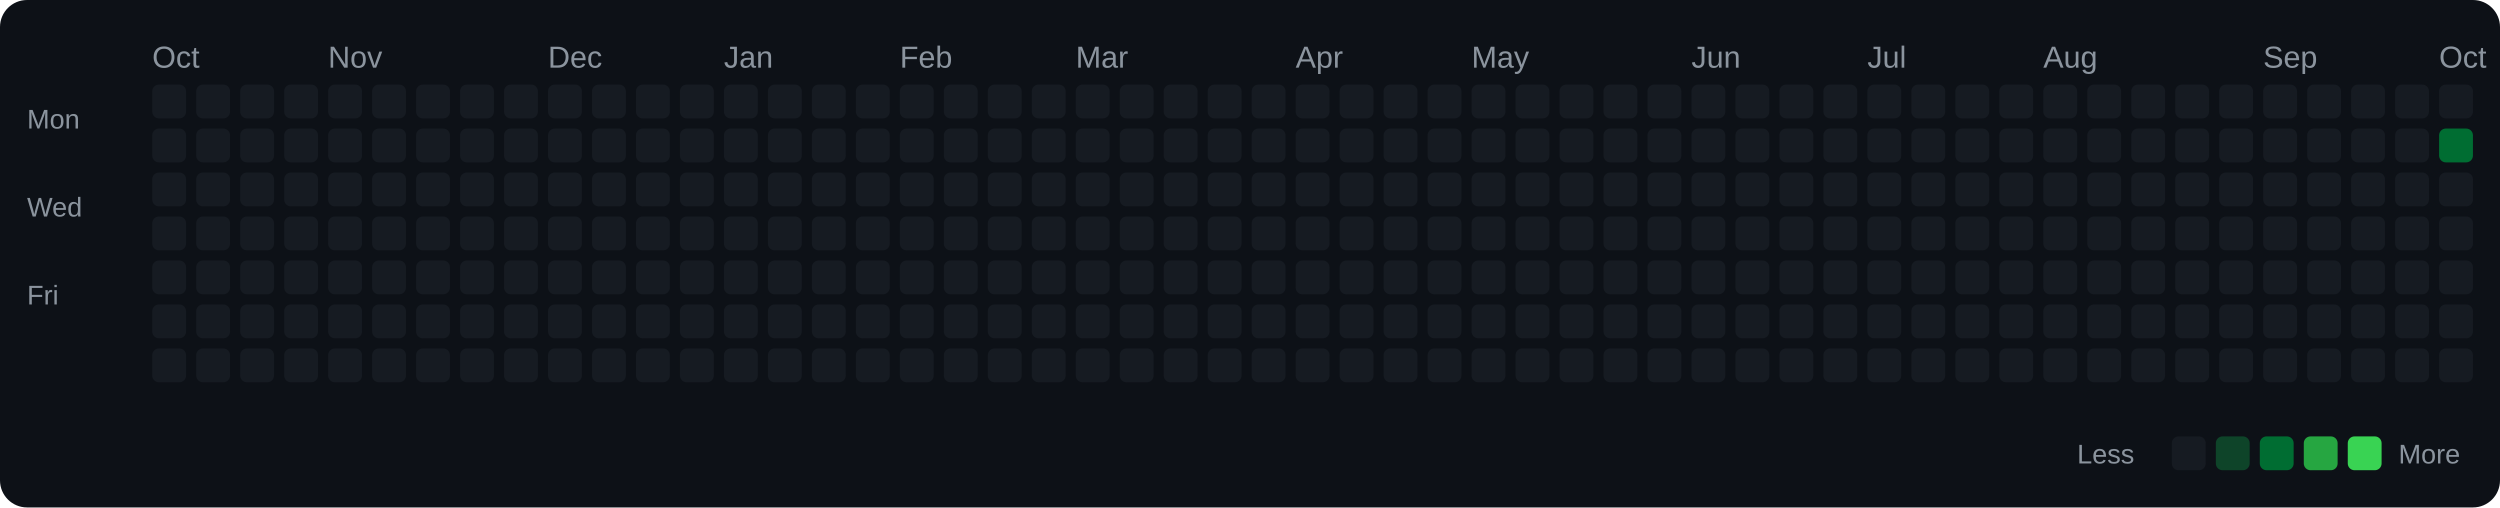
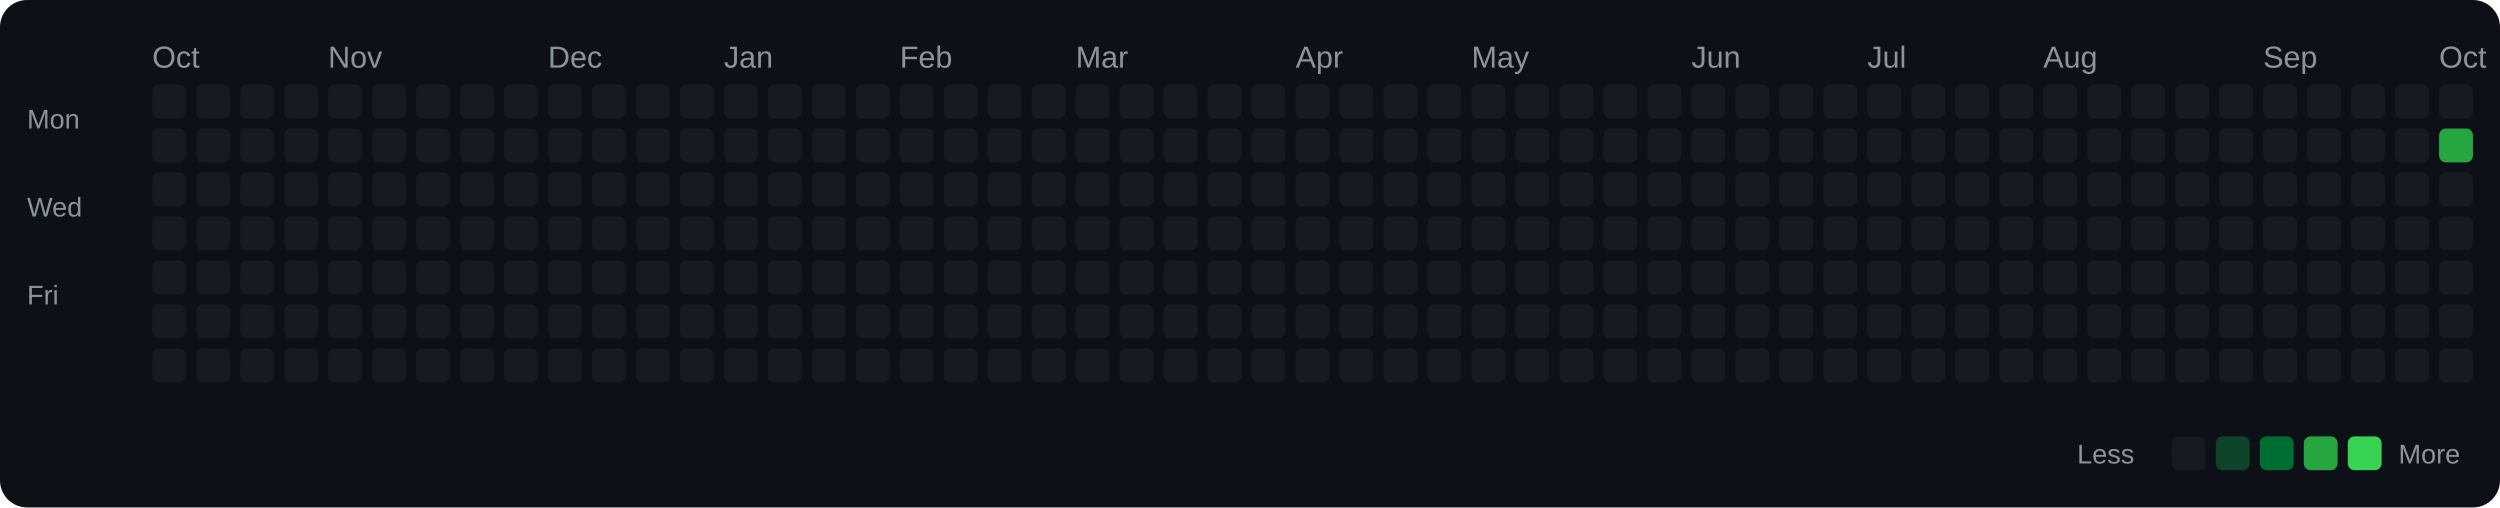
<svg xmlns="http://www.w3.org/2000/svg" width="739" height="150" viewBox="0 0 739 150" role="img" aria-labelledby="title description">
  <rect width="100%" height="100%" fill="#0d1117" rx="8" />
  <text x="45" y="20" fill="#8b949e" font-family="Arial, sans-serif" font-size="9"> Oct </text>
  <text x="97" y="20" fill="#8b949e" font-family="Arial, sans-serif" font-size="9"> Nov </text>
  <text x="162" y="20" fill="#8b949e" font-family="Arial, sans-serif" font-size="9"> Dec </text>
  <text x="214" y="20" fill="#8b949e" font-family="Arial, sans-serif" font-size="9"> Jan </text>
  <text x="266" y="20" fill="#8b949e" font-family="Arial, sans-serif" font-size="9"> Feb </text>
  <text x="318" y="20" fill="#8b949e" font-family="Arial, sans-serif" font-size="9"> Mar </text>
  <text x="383" y="20" fill="#8b949e" font-family="Arial, sans-serif" font-size="9"> Apr </text>
  <text x="435" y="20" fill="#8b949e" font-family="Arial, sans-serif" font-size="9"> May </text>
  <text x="500" y="20" fill="#8b949e" font-family="Arial, sans-serif" font-size="9"> Jun </text>
  <text x="552" y="20" fill="#8b949e" font-family="Arial, sans-serif" font-size="9"> Jul </text>
  <text x="604" y="20" fill="#8b949e" font-family="Arial, sans-serif" font-size="9"> Aug </text>
  <text x="669" y="20" fill="#8b949e" font-family="Arial, sans-serif" font-size="9"> Sep </text>
  <text x="721" y="20" fill="#8b949e" font-family="Arial, sans-serif" font-size="9"> Oct </text>
  <rect x="45" y="25" width="10" height="10" rx="2" fill="#161b22"> </rect>
  <rect x="45" y="38" width="10" height="10" rx="2" fill="#161b22"> </rect>
  <rect x="45" y="51" width="10" height="10" rx="2" fill="#161b22"> </rect>
  <rect x="45" y="64" width="10" height="10" rx="2" fill="#161b22"> </rect>
  <rect x="45" y="77" width="10" height="10" rx="2" fill="#161b22"> </rect>
  <rect x="45" y="90" width="10" height="10" rx="2" fill="#161b22"> </rect>
  <rect x="45" y="103" width="10" height="10" rx="2" fill="#161b22"> </rect>
  <rect x="58" y="25" width="10" height="10" rx="2" fill="#161b22"> </rect>
  <rect x="58" y="38" width="10" height="10" rx="2" fill="#161b22"> </rect>
  <rect x="58" y="51" width="10" height="10" rx="2" fill="#161b22"> </rect>
  <rect x="58" y="64" width="10" height="10" rx="2" fill="#161b22"> </rect>
  <rect x="58" y="77" width="10" height="10" rx="2" fill="#161b22"> </rect>
  <rect x="58" y="90" width="10" height="10" rx="2" fill="#161b22"> </rect>
  <rect x="58" y="103" width="10" height="10" rx="2" fill="#161b22"> </rect>
  <rect x="71" y="25" width="10" height="10" rx="2" fill="#161b22"> </rect>
  <rect x="71" y="38" width="10" height="10" rx="2" fill="#161b22"> </rect>
  <rect x="71" y="51" width="10" height="10" rx="2" fill="#161b22"> </rect>
  <rect x="71" y="64" width="10" height="10" rx="2" fill="#161b22"> </rect>
  <rect x="71" y="77" width="10" height="10" rx="2" fill="#161b22"> </rect>
  <rect x="71" y="90" width="10" height="10" rx="2" fill="#161b22"> </rect>
  <rect x="71" y="103" width="10" height="10" rx="2" fill="#161b22"> </rect>
  <rect x="84" y="25" width="10" height="10" rx="2" fill="#161b22"> </rect>
  <rect x="84" y="38" width="10" height="10" rx="2" fill="#161b22"> </rect>
  <rect x="84" y="51" width="10" height="10" rx="2" fill="#161b22"> </rect>
  <rect x="84" y="64" width="10" height="10" rx="2" fill="#161b22"> </rect>
  <rect x="84" y="77" width="10" height="10" rx="2" fill="#161b22"> </rect>
  <rect x="84" y="90" width="10" height="10" rx="2" fill="#161b22"> </rect>
  <rect x="84" y="103" width="10" height="10" rx="2" fill="#161b22"> </rect>
  <rect x="97" y="25" width="10" height="10" rx="2" fill="#161b22"> </rect>
  <rect x="97" y="38" width="10" height="10" rx="2" fill="#161b22"> </rect>
  <rect x="97" y="51" width="10" height="10" rx="2" fill="#161b22"> </rect>
  <rect x="97" y="64" width="10" height="10" rx="2" fill="#161b22"> </rect>
  <rect x="97" y="77" width="10" height="10" rx="2" fill="#161b22"> </rect>
  <rect x="97" y="90" width="10" height="10" rx="2" fill="#161b22"> </rect>
  <rect x="97" y="103" width="10" height="10" rx="2" fill="#161b22"> </rect>
  <rect x="110" y="25" width="10" height="10" rx="2" fill="#161b22"> </rect>
  <rect x="110" y="38" width="10" height="10" rx="2" fill="#161b22"> </rect>
  <rect x="110" y="51" width="10" height="10" rx="2" fill="#161b22"> </rect>
  <rect x="110" y="64" width="10" height="10" rx="2" fill="#161b22"> </rect>
  <rect x="110" y="77" width="10" height="10" rx="2" fill="#161b22"> </rect>
  <rect x="110" y="90" width="10" height="10" rx="2" fill="#161b22"> </rect>
  <rect x="110" y="103" width="10" height="10" rx="2" fill="#161b22"> </rect>
  <rect x="123" y="25" width="10" height="10" rx="2" fill="#161b22"> </rect>
  <rect x="123" y="38" width="10" height="10" rx="2" fill="#161b22"> </rect>
  <rect x="123" y="51" width="10" height="10" rx="2" fill="#161b22"> </rect>
  <rect x="123" y="64" width="10" height="10" rx="2" fill="#161b22"> </rect>
  <rect x="123" y="77" width="10" height="10" rx="2" fill="#161b22"> </rect>
  <rect x="123" y="90" width="10" height="10" rx="2" fill="#161b22"> </rect>
  <rect x="123" y="103" width="10" height="10" rx="2" fill="#161b22"> </rect>
  <rect x="136" y="25" width="10" height="10" rx="2" fill="#161b22"> </rect>
  <rect x="136" y="38" width="10" height="10" rx="2" fill="#161b22"> </rect>
  <rect x="136" y="51" width="10" height="10" rx="2" fill="#161b22"> </rect>
  <rect x="136" y="64" width="10" height="10" rx="2" fill="#161b22"> </rect>
  <rect x="136" y="77" width="10" height="10" rx="2" fill="#161b22"> </rect>
  <rect x="136" y="90" width="10" height="10" rx="2" fill="#161b22"> </rect>
  <rect x="136" y="103" width="10" height="10" rx="2" fill="#161b22"> </rect>
  <rect x="149" y="25" width="10" height="10" rx="2" fill="#161b22"> </rect>
  <rect x="149" y="38" width="10" height="10" rx="2" fill="#161b22"> </rect>
  <rect x="149" y="51" width="10" height="10" rx="2" fill="#161b22"> </rect>
  <rect x="149" y="64" width="10" height="10" rx="2" fill="#161b22"> </rect>
  <rect x="149" y="77" width="10" height="10" rx="2" fill="#161b22"> </rect>
  <rect x="149" y="90" width="10" height="10" rx="2" fill="#161b22"> </rect>
  <rect x="149" y="103" width="10" height="10" rx="2" fill="#161b22"> </rect>
  <rect x="162" y="25" width="10" height="10" rx="2" fill="#161b22"> </rect>
  <rect x="162" y="38" width="10" height="10" rx="2" fill="#161b22"> </rect>
  <rect x="162" y="51" width="10" height="10" rx="2" fill="#161b22"> </rect>
  <rect x="162" y="64" width="10" height="10" rx="2" fill="#161b22"> </rect>
  <rect x="162" y="77" width="10" height="10" rx="2" fill="#161b22"> </rect>
  <rect x="162" y="90" width="10" height="10" rx="2" fill="#161b22"> </rect>
  <rect x="162" y="103" width="10" height="10" rx="2" fill="#161b22"> </rect>
  <rect x="175" y="25" width="10" height="10" rx="2" fill="#161b22"> </rect>
  <rect x="175" y="38" width="10" height="10" rx="2" fill="#161b22"> </rect>
  <rect x="175" y="51" width="10" height="10" rx="2" fill="#161b22"> </rect>
  <rect x="175" y="64" width="10" height="10" rx="2" fill="#161b22"> </rect>
  <rect x="175" y="77" width="10" height="10" rx="2" fill="#161b22"> </rect>
  <rect x="175" y="90" width="10" height="10" rx="2" fill="#161b22"> </rect>
  <rect x="175" y="103" width="10" height="10" rx="2" fill="#161b22"> </rect>
  <rect x="188" y="25" width="10" height="10" rx="2" fill="#161b22"> </rect>
  <rect x="188" y="38" width="10" height="10" rx="2" fill="#161b22"> </rect>
  <rect x="188" y="51" width="10" height="10" rx="2" fill="#161b22"> </rect>
  <rect x="188" y="64" width="10" height="10" rx="2" fill="#161b22"> </rect>
  <rect x="188" y="77" width="10" height="10" rx="2" fill="#161b22"> </rect>
  <rect x="188" y="90" width="10" height="10" rx="2" fill="#161b22"> </rect>
  <rect x="188" y="103" width="10" height="10" rx="2" fill="#161b22"> </rect>
  <rect x="201" y="25" width="10" height="10" rx="2" fill="#161b22"> </rect>
  <rect x="201" y="38" width="10" height="10" rx="2" fill="#161b22"> </rect>
  <rect x="201" y="51" width="10" height="10" rx="2" fill="#161b22"> </rect>
  <rect x="201" y="64" width="10" height="10" rx="2" fill="#161b22"> </rect>
  <rect x="201" y="77" width="10" height="10" rx="2" fill="#161b22"> </rect>
  <rect x="201" y="90" width="10" height="10" rx="2" fill="#161b22"> </rect>
  <rect x="201" y="103" width="10" height="10" rx="2" fill="#161b22"> </rect>
  <rect x="214" y="25" width="10" height="10" rx="2" fill="#161b22"> </rect>
  <rect x="214" y="38" width="10" height="10" rx="2" fill="#161b22"> </rect>
  <rect x="214" y="51" width="10" height="10" rx="2" fill="#161b22"> </rect>
  <rect x="214" y="64" width="10" height="10" rx="2" fill="#161b22"> </rect>
  <rect x="214" y="77" width="10" height="10" rx="2" fill="#161b22"> </rect>
  <rect x="214" y="90" width="10" height="10" rx="2" fill="#161b22"> </rect>
  <rect x="214" y="103" width="10" height="10" rx="2" fill="#161b22"> </rect>
  <rect x="227" y="25" width="10" height="10" rx="2" fill="#161b22"> </rect>
  <rect x="227" y="38" width="10" height="10" rx="2" fill="#161b22"> </rect>
  <rect x="227" y="51" width="10" height="10" rx="2" fill="#161b22"> </rect>
  <rect x="227" y="64" width="10" height="10" rx="2" fill="#161b22"> </rect>
  <rect x="227" y="77" width="10" height="10" rx="2" fill="#161b22"> </rect>
  <rect x="227" y="90" width="10" height="10" rx="2" fill="#161b22"> </rect>
  <rect x="227" y="103" width="10" height="10" rx="2" fill="#161b22"> </rect>
  <rect x="240" y="25" width="10" height="10" rx="2" fill="#161b22"> </rect>
  <rect x="240" y="38" width="10" height="10" rx="2" fill="#161b22"> </rect>
  <rect x="240" y="51" width="10" height="10" rx="2" fill="#161b22"> </rect>
  <rect x="240" y="64" width="10" height="10" rx="2" fill="#161b22"> </rect>
  <rect x="240" y="77" width="10" height="10" rx="2" fill="#161b22"> </rect>
  <rect x="240" y="90" width="10" height="10" rx="2" fill="#161b22"> </rect>
  <rect x="240" y="103" width="10" height="10" rx="2" fill="#161b22"> </rect>
  <rect x="253" y="25" width="10" height="10" rx="2" fill="#161b22"> </rect>
  <rect x="253" y="38" width="10" height="10" rx="2" fill="#161b22"> </rect>
  <rect x="253" y="51" width="10" height="10" rx="2" fill="#161b22"> </rect>
  <rect x="253" y="64" width="10" height="10" rx="2" fill="#161b22"> </rect>
  <rect x="253" y="77" width="10" height="10" rx="2" fill="#161b22"> </rect>
  <rect x="253" y="90" width="10" height="10" rx="2" fill="#161b22"> </rect>
  <rect x="253" y="103" width="10" height="10" rx="2" fill="#161b22"> </rect>
  <rect x="266" y="25" width="10" height="10" rx="2" fill="#161b22"> </rect>
  <rect x="266" y="38" width="10" height="10" rx="2" fill="#161b22"> </rect>
  <rect x="266" y="51" width="10" height="10" rx="2" fill="#161b22"> </rect>
  <rect x="266" y="64" width="10" height="10" rx="2" fill="#161b22"> </rect>
  <rect x="266" y="77" width="10" height="10" rx="2" fill="#161b22"> </rect>
  <rect x="266" y="90" width="10" height="10" rx="2" fill="#161b22"> </rect>
  <rect x="266" y="103" width="10" height="10" rx="2" fill="#161b22"> </rect>
  <rect x="279" y="25" width="10" height="10" rx="2" fill="#161b22"> </rect>
  <rect x="279" y="38" width="10" height="10" rx="2" fill="#161b22"> </rect>
  <rect x="279" y="51" width="10" height="10" rx="2" fill="#161b22"> </rect>
  <rect x="279" y="64" width="10" height="10" rx="2" fill="#161b22"> </rect>
  <rect x="279" y="77" width="10" height="10" rx="2" fill="#161b22"> </rect>
  <rect x="279" y="90" width="10" height="10" rx="2" fill="#161b22"> </rect>
  <rect x="279" y="103" width="10" height="10" rx="2" fill="#161b22"> </rect>
  <rect x="292" y="25" width="10" height="10" rx="2" fill="#161b22"> </rect>
  <rect x="292" y="38" width="10" height="10" rx="2" fill="#161b22"> </rect>
  <rect x="292" y="51" width="10" height="10" rx="2" fill="#161b22"> </rect>
  <rect x="292" y="64" width="10" height="10" rx="2" fill="#161b22"> </rect>
  <rect x="292" y="77" width="10" height="10" rx="2" fill="#161b22"> </rect>
  <rect x="292" y="90" width="10" height="10" rx="2" fill="#161b22"> </rect>
  <rect x="292" y="103" width="10" height="10" rx="2" fill="#161b22"> </rect>
  <rect x="305" y="25" width="10" height="10" rx="2" fill="#161b22"> </rect>
  <rect x="305" y="38" width="10" height="10" rx="2" fill="#161b22"> </rect>
  <rect x="305" y="51" width="10" height="10" rx="2" fill="#161b22"> </rect>
  <rect x="305" y="64" width="10" height="10" rx="2" fill="#161b22"> </rect>
  <rect x="305" y="77" width="10" height="10" rx="2" fill="#161b22"> </rect>
  <rect x="305" y="90" width="10" height="10" rx="2" fill="#161b22"> </rect>
  <rect x="305" y="103" width="10" height="10" rx="2" fill="#161b22"> </rect>
  <rect x="318" y="25" width="10" height="10" rx="2" fill="#161b22"> </rect>
  <rect x="318" y="38" width="10" height="10" rx="2" fill="#161b22"> </rect>
  <rect x="318" y="51" width="10" height="10" rx="2" fill="#161b22"> </rect>
  <rect x="318" y="64" width="10" height="10" rx="2" fill="#161b22"> </rect>
  <rect x="318" y="77" width="10" height="10" rx="2" fill="#161b22"> </rect>
  <rect x="318" y="90" width="10" height="10" rx="2" fill="#161b22"> </rect>
  <rect x="318" y="103" width="10" height="10" rx="2" fill="#161b22"> </rect>
  <rect x="331" y="25" width="10" height="10" rx="2" fill="#161b22"> </rect>
  <rect x="331" y="38" width="10" height="10" rx="2" fill="#161b22"> </rect>
  <rect x="331" y="51" width="10" height="10" rx="2" fill="#161b22"> </rect>
  <rect x="331" y="64" width="10" height="10" rx="2" fill="#161b22"> </rect>
  <rect x="331" y="77" width="10" height="10" rx="2" fill="#161b22"> </rect>
  <rect x="331" y="90" width="10" height="10" rx="2" fill="#161b22"> </rect>
  <rect x="331" y="103" width="10" height="10" rx="2" fill="#161b22"> </rect>
  <rect x="344" y="25" width="10" height="10" rx="2" fill="#161b22"> </rect>
  <rect x="344" y="38" width="10" height="10" rx="2" fill="#161b22"> </rect>
  <rect x="344" y="51" width="10" height="10" rx="2" fill="#161b22"> </rect>
  <rect x="344" y="64" width="10" height="10" rx="2" fill="#161b22"> </rect>
  <rect x="344" y="77" width="10" height="10" rx="2" fill="#161b22"> </rect>
  <rect x="344" y="90" width="10" height="10" rx="2" fill="#161b22"> </rect>
  <rect x="344" y="103" width="10" height="10" rx="2" fill="#161b22"> </rect>
  <rect x="357" y="25" width="10" height="10" rx="2" fill="#161b22"> </rect>
  <rect x="357" y="38" width="10" height="10" rx="2" fill="#161b22"> </rect>
  <rect x="357" y="51" width="10" height="10" rx="2" fill="#161b22"> </rect>
  <rect x="357" y="64" width="10" height="10" rx="2" fill="#161b22"> </rect>
  <rect x="357" y="77" width="10" height="10" rx="2" fill="#161b22"> </rect>
  <rect x="357" y="90" width="10" height="10" rx="2" fill="#161b22"> </rect>
  <rect x="357" y="103" width="10" height="10" rx="2" fill="#161b22"> </rect>
  <rect x="370" y="25" width="10" height="10" rx="2" fill="#161b22"> </rect>
  <rect x="370" y="38" width="10" height="10" rx="2" fill="#161b22"> </rect>
  <rect x="370" y="51" width="10" height="10" rx="2" fill="#161b22"> </rect>
  <rect x="370" y="64" width="10" height="10" rx="2" fill="#161b22"> </rect>
  <rect x="370" y="77" width="10" height="10" rx="2" fill="#161b22"> </rect>
  <rect x="370" y="90" width="10" height="10" rx="2" fill="#161b22"> </rect>
  <rect x="370" y="103" width="10" height="10" rx="2" fill="#161b22"> </rect>
  <rect x="383" y="25" width="10" height="10" rx="2" fill="#161b22"> </rect>
  <rect x="383" y="38" width="10" height="10" rx="2" fill="#161b22"> </rect>
  <rect x="383" y="51" width="10" height="10" rx="2" fill="#161b22"> </rect>
  <rect x="383" y="64" width="10" height="10" rx="2" fill="#161b22"> </rect>
  <rect x="383" y="77" width="10" height="10" rx="2" fill="#161b22"> </rect>
  <rect x="383" y="90" width="10" height="10" rx="2" fill="#161b22"> </rect>
  <rect x="383" y="103" width="10" height="10" rx="2" fill="#161b22"> </rect>
  <rect x="396" y="25" width="10" height="10" rx="2" fill="#161b22"> </rect>
  <rect x="396" y="38" width="10" height="10" rx="2" fill="#161b22"> </rect>
  <rect x="396" y="51" width="10" height="10" rx="2" fill="#161b22"> </rect>
  <rect x="396" y="64" width="10" height="10" rx="2" fill="#161b22"> </rect>
  <rect x="396" y="77" width="10" height="10" rx="2" fill="#161b22"> </rect>
  <rect x="396" y="90" width="10" height="10" rx="2" fill="#161b22"> </rect>
  <rect x="396" y="103" width="10" height="10" rx="2" fill="#161b22"> </rect>
  <rect x="409" y="25" width="10" height="10" rx="2" fill="#161b22"> </rect>
  <rect x="409" y="38" width="10" height="10" rx="2" fill="#161b22"> </rect>
  <rect x="409" y="51" width="10" height="10" rx="2" fill="#161b22"> </rect>
  <rect x="409" y="64" width="10" height="10" rx="2" fill="#161b22"> </rect>
  <rect x="409" y="77" width="10" height="10" rx="2" fill="#161b22"> </rect>
  <rect x="409" y="90" width="10" height="10" rx="2" fill="#161b22"> </rect>
  <rect x="409" y="103" width="10" height="10" rx="2" fill="#161b22"> </rect>
  <rect x="422" y="25" width="10" height="10" rx="2" fill="#161b22"> </rect>
  <rect x="422" y="38" width="10" height="10" rx="2" fill="#161b22"> </rect>
  <rect x="422" y="51" width="10" height="10" rx="2" fill="#161b22"> </rect>
  <rect x="422" y="64" width="10" height="10" rx="2" fill="#161b22"> </rect>
  <rect x="422" y="77" width="10" height="10" rx="2" fill="#161b22"> </rect>
  <rect x="422" y="90" width="10" height="10" rx="2" fill="#161b22"> </rect>
  <rect x="422" y="103" width="10" height="10" rx="2" fill="#161b22"> </rect>
  <rect x="435" y="25" width="10" height="10" rx="2" fill="#161b22"> </rect>
  <rect x="435" y="38" width="10" height="10" rx="2" fill="#161b22"> </rect>
  <rect x="435" y="51" width="10" height="10" rx="2" fill="#161b22"> </rect>
  <rect x="435" y="64" width="10" height="10" rx="2" fill="#161b22"> </rect>
  <rect x="435" y="77" width="10" height="10" rx="2" fill="#161b22"> </rect>
  <rect x="435" y="90" width="10" height="10" rx="2" fill="#161b22"> </rect>
  <rect x="435" y="103" width="10" height="10" rx="2" fill="#161b22"> </rect>
  <rect x="448" y="25" width="10" height="10" rx="2" fill="#161b22"> </rect>
  <rect x="448" y="38" width="10" height="10" rx="2" fill="#161b22"> </rect>
  <rect x="448" y="51" width="10" height="10" rx="2" fill="#161b22"> </rect>
  <rect x="448" y="64" width="10" height="10" rx="2" fill="#161b22"> </rect>
  <rect x="448" y="77" width="10" height="10" rx="2" fill="#161b22"> </rect>
  <rect x="448" y="90" width="10" height="10" rx="2" fill="#161b22"> </rect>
  <rect x="448" y="103" width="10" height="10" rx="2" fill="#161b22"> </rect>
  <rect x="461" y="25" width="10" height="10" rx="2" fill="#161b22"> </rect>
  <rect x="461" y="38" width="10" height="10" rx="2" fill="#161b22"> </rect>
  <rect x="461" y="51" width="10" height="10" rx="2" fill="#161b22"> </rect>
  <rect x="461" y="64" width="10" height="10" rx="2" fill="#161b22"> </rect>
  <rect x="461" y="77" width="10" height="10" rx="2" fill="#161b22"> </rect>
  <rect x="461" y="90" width="10" height="10" rx="2" fill="#161b22"> </rect>
  <rect x="461" y="103" width="10" height="10" rx="2" fill="#161b22"> </rect>
  <rect x="474" y="25" width="10" height="10" rx="2" fill="#161b22"> </rect>
  <rect x="474" y="38" width="10" height="10" rx="2" fill="#161b22"> </rect>
  <rect x="474" y="51" width="10" height="10" rx="2" fill="#161b22"> </rect>
  <rect x="474" y="64" width="10" height="10" rx="2" fill="#161b22"> </rect>
  <rect x="474" y="77" width="10" height="10" rx="2" fill="#161b22"> </rect>
  <rect x="474" y="90" width="10" height="10" rx="2" fill="#161b22"> </rect>
  <rect x="474" y="103" width="10" height="10" rx="2" fill="#161b22"> </rect>
  <rect x="487" y="25" width="10" height="10" rx="2" fill="#161b22"> </rect>
  <rect x="487" y="38" width="10" height="10" rx="2" fill="#161b22"> </rect>
  <rect x="487" y="51" width="10" height="10" rx="2" fill="#161b22"> </rect>
  <rect x="487" y="64" width="10" height="10" rx="2" fill="#161b22"> </rect>
  <rect x="487" y="77" width="10" height="10" rx="2" fill="#161b22"> </rect>
  <rect x="487" y="90" width="10" height="10" rx="2" fill="#161b22"> </rect>
  <rect x="487" y="103" width="10" height="10" rx="2" fill="#161b22"> </rect>
  <rect x="500" y="25" width="10" height="10" rx="2" fill="#161b22"> </rect>
  <rect x="500" y="38" width="10" height="10" rx="2" fill="#161b22"> </rect>
  <rect x="500" y="51" width="10" height="10" rx="2" fill="#161b22"> </rect>
  <rect x="500" y="64" width="10" height="10" rx="2" fill="#161b22"> </rect>
  <rect x="500" y="77" width="10" height="10" rx="2" fill="#161b22"> </rect>
  <rect x="500" y="90" width="10" height="10" rx="2" fill="#161b22"> </rect>
  <rect x="500" y="103" width="10" height="10" rx="2" fill="#161b22"> </rect>
  <rect x="513" y="25" width="10" height="10" rx="2" fill="#161b22"> </rect>
  <rect x="513" y="38" width="10" height="10" rx="2" fill="#161b22"> </rect>
  <rect x="513" y="51" width="10" height="10" rx="2" fill="#161b22"> </rect>
  <rect x="513" y="64" width="10" height="10" rx="2" fill="#161b22"> </rect>
  <rect x="513" y="77" width="10" height="10" rx="2" fill="#161b22"> </rect>
  <rect x="513" y="90" width="10" height="10" rx="2" fill="#161b22"> </rect>
  <rect x="513" y="103" width="10" height="10" rx="2" fill="#161b22"> </rect>
  <rect x="526" y="25" width="10" height="10" rx="2" fill="#161b22"> </rect>
  <rect x="526" y="38" width="10" height="10" rx="2" fill="#161b22"> </rect>
  <rect x="526" y="51" width="10" height="10" rx="2" fill="#161b22"> </rect>
  <rect x="526" y="64" width="10" height="10" rx="2" fill="#161b22"> </rect>
  <rect x="526" y="77" width="10" height="10" rx="2" fill="#161b22"> </rect>
  <rect x="526" y="90" width="10" height="10" rx="2" fill="#161b22"> </rect>
  <rect x="526" y="103" width="10" height="10" rx="2" fill="#161b22"> </rect>
  <rect x="539" y="25" width="10" height="10" rx="2" fill="#161b22"> </rect>
  <rect x="539" y="38" width="10" height="10" rx="2" fill="#161b22"> </rect>
  <rect x="539" y="51" width="10" height="10" rx="2" fill="#161b22"> </rect>
  <rect x="539" y="64" width="10" height="10" rx="2" fill="#161b22"> </rect>
  <rect x="539" y="77" width="10" height="10" rx="2" fill="#161b22"> </rect>
  <rect x="539" y="90" width="10" height="10" rx="2" fill="#161b22"> </rect>
  <rect x="539" y="103" width="10" height="10" rx="2" fill="#161b22"> </rect>
  <rect x="552" y="25" width="10" height="10" rx="2" fill="#161b22"> </rect>
  <rect x="552" y="38" width="10" height="10" rx="2" fill="#161b22"> </rect>
  <rect x="552" y="51" width="10" height="10" rx="2" fill="#161b22"> </rect>
  <rect x="552" y="64" width="10" height="10" rx="2" fill="#161b22"> </rect>
  <rect x="552" y="77" width="10" height="10" rx="2" fill="#161b22"> </rect>
  <rect x="552" y="90" width="10" height="10" rx="2" fill="#161b22"> </rect>
  <rect x="552" y="103" width="10" height="10" rx="2" fill="#161b22"> </rect>
  <rect x="565" y="25" width="10" height="10" rx="2" fill="#161b22"> </rect>
  <rect x="565" y="38" width="10" height="10" rx="2" fill="#161b22"> </rect>
  <rect x="565" y="51" width="10" height="10" rx="2" fill="#161b22"> </rect>
  <rect x="565" y="64" width="10" height="10" rx="2" fill="#161b22"> </rect>
  <rect x="565" y="77" width="10" height="10" rx="2" fill="#161b22"> </rect>
  <rect x="565" y="90" width="10" height="10" rx="2" fill="#161b22"> </rect>
  <rect x="565" y="103" width="10" height="10" rx="2" fill="#161b22"> </rect>
  <rect x="578" y="25" width="10" height="10" rx="2" fill="#161b22"> </rect>
  <rect x="578" y="38" width="10" height="10" rx="2" fill="#161b22"> </rect>
  <rect x="578" y="51" width="10" height="10" rx="2" fill="#161b22"> </rect>
  <rect x="578" y="64" width="10" height="10" rx="2" fill="#161b22"> </rect>
  <rect x="578" y="77" width="10" height="10" rx="2" fill="#161b22"> </rect>
  <rect x="578" y="90" width="10" height="10" rx="2" fill="#161b22"> </rect>
  <rect x="578" y="103" width="10" height="10" rx="2" fill="#161b22"> </rect>
  <rect x="591" y="25" width="10" height="10" rx="2" fill="#161b22"> </rect>
  <rect x="591" y="38" width="10" height="10" rx="2" fill="#161b22"> </rect>
  <rect x="591" y="51" width="10" height="10" rx="2" fill="#161b22"> </rect>
  <rect x="591" y="64" width="10" height="10" rx="2" fill="#161b22"> </rect>
  <rect x="591" y="77" width="10" height="10" rx="2" fill="#161b22"> </rect>
  <rect x="591" y="90" width="10" height="10" rx="2" fill="#161b22"> </rect>
  <rect x="591" y="103" width="10" height="10" rx="2" fill="#161b22"> </rect>
  <rect x="604" y="25" width="10" height="10" rx="2" fill="#161b22"> </rect>
  <rect x="604" y="38" width="10" height="10" rx="2" fill="#161b22"> </rect>
  <rect x="604" y="51" width="10" height="10" rx="2" fill="#161b22"> </rect>
  <rect x="604" y="64" width="10" height="10" rx="2" fill="#161b22"> </rect>
  <rect x="604" y="77" width="10" height="10" rx="2" fill="#161b22"> </rect>
  <rect x="604" y="90" width="10" height="10" rx="2" fill="#161b22"> </rect>
  <rect x="604" y="103" width="10" height="10" rx="2" fill="#161b22"> </rect>
  <rect x="617" y="25" width="10" height="10" rx="2" fill="#161b22"> </rect>
  <rect x="617" y="38" width="10" height="10" rx="2" fill="#161b22"> </rect>
  <rect x="617" y="51" width="10" height="10" rx="2" fill="#161b22"> </rect>
  <rect x="617" y="64" width="10" height="10" rx="2" fill="#161b22"> </rect>
  <rect x="617" y="77" width="10" height="10" rx="2" fill="#161b22"> </rect>
  <rect x="617" y="90" width="10" height="10" rx="2" fill="#161b22"> </rect>
  <rect x="617" y="103" width="10" height="10" rx="2" fill="#161b22"> </rect>
  <rect x="630" y="25" width="10" height="10" rx="2" fill="#161b22"> </rect>
  <rect x="630" y="38" width="10" height="10" rx="2" fill="#161b22"> </rect>
  <rect x="630" y="51" width="10" height="10" rx="2" fill="#161b22"> </rect>
  <rect x="630" y="64" width="10" height="10" rx="2" fill="#161b22"> </rect>
  <rect x="630" y="77" width="10" height="10" rx="2" fill="#161b22"> </rect>
  <rect x="630" y="90" width="10" height="10" rx="2" fill="#161b22"> </rect>
  <rect x="630" y="103" width="10" height="10" rx="2" fill="#161b22"> </rect>
  <rect x="643" y="25" width="10" height="10" rx="2" fill="#161b22"> </rect>
  <rect x="643" y="38" width="10" height="10" rx="2" fill="#161b22"> </rect>
  <rect x="643" y="51" width="10" height="10" rx="2" fill="#161b22"> </rect>
  <rect x="643" y="64" width="10" height="10" rx="2" fill="#161b22"> </rect>
  <rect x="643" y="77" width="10" height="10" rx="2" fill="#161b22"> </rect>
  <rect x="643" y="90" width="10" height="10" rx="2" fill="#161b22"> </rect>
  <rect x="643" y="103" width="10" height="10" rx="2" fill="#161b22"> </rect>
  <rect x="656" y="25" width="10" height="10" rx="2" fill="#161b22"> </rect>
  <rect x="656" y="38" width="10" height="10" rx="2" fill="#161b22"> </rect>
  <rect x="656" y="51" width="10" height="10" rx="2" fill="#161b22"> </rect>
  <rect x="656" y="64" width="10" height="10" rx="2" fill="#161b22"> </rect>
  <rect x="656" y="77" width="10" height="10" rx="2" fill="#161b22"> </rect>
  <rect x="656" y="90" width="10" height="10" rx="2" fill="#161b22"> </rect>
  <rect x="656" y="103" width="10" height="10" rx="2" fill="#161b22"> </rect>
  <rect x="669" y="25" width="10" height="10" rx="2" fill="#161b22"> </rect>
  <rect x="669" y="38" width="10" height="10" rx="2" fill="#161b22"> </rect>
  <rect x="669" y="51" width="10" height="10" rx="2" fill="#161b22"> </rect>
  <rect x="669" y="64" width="10" height="10" rx="2" fill="#161b22"> </rect>
  <rect x="669" y="77" width="10" height="10" rx="2" fill="#161b22"> </rect>
  <rect x="669" y="90" width="10" height="10" rx="2" fill="#161b22"> </rect>
  <rect x="669" y="103" width="10" height="10" rx="2" fill="#161b22"> </rect>
  <rect x="682" y="25" width="10" height="10" rx="2" fill="#161b22"> </rect>
  <rect x="682" y="38" width="10" height="10" rx="2" fill="#161b22"> </rect>
  <rect x="682" y="51" width="10" height="10" rx="2" fill="#161b22"> </rect>
  <rect x="682" y="64" width="10" height="10" rx="2" fill="#161b22"> </rect>
  <rect x="682" y="77" width="10" height="10" rx="2" fill="#161b22"> </rect>
  <rect x="682" y="90" width="10" height="10" rx="2" fill="#161b22"> </rect>
  <rect x="682" y="103" width="10" height="10" rx="2" fill="#161b22"> </rect>
  <rect x="695" y="25" width="10" height="10" rx="2" fill="#161b22"> </rect>
  <rect x="695" y="38" width="10" height="10" rx="2" fill="#161b22"> </rect>
  <rect x="695" y="51" width="10" height="10" rx="2" fill="#161b22"> </rect>
  <rect x="695" y="64" width="10" height="10" rx="2" fill="#161b22"> </rect>
  <rect x="695" y="77" width="10" height="10" rx="2" fill="#161b22"> </rect>
  <rect x="695" y="90" width="10" height="10" rx="2" fill="#161b22"> </rect>
  <rect x="695" y="103" width="10" height="10" rx="2" fill="#161b22"> </rect>
  <rect x="708" y="25" width="10" height="10" rx="2" fill="#161b22"> </rect>
  <rect x="708" y="38" width="10" height="10" rx="2" fill="#161b22"> </rect>
  <rect x="708" y="51" width="10" height="10" rx="2" fill="#161b22"> </rect>
  <rect x="708" y="64" width="10" height="10" rx="2" fill="#161b22"> </rect>
  <rect x="708" y="77" width="10" height="10" rx="2" fill="#161b22"> </rect>
  <rect x="708" y="90" width="10" height="10" rx="2" fill="#161b22"> </rect>
  <rect x="708" y="103" width="10" height="10" rx="2" fill="#161b22"> </rect>
  <rect x="721" y="25" width="10" height="10" rx="2" fill="#161b22"> </rect>
-   <rect x="721" y="38" width="10" height="10" rx="2" fill="#006d32"> </rect>
+   <rect x="721" y="38" width="10" height="10" rx="2" fill="#26a641"> </rect>
  <rect x="721" y="51" width="10" height="10" rx="2" fill="#161b22"> </rect>
  <rect x="721" y="64" width="10" height="10" rx="2" fill="#161b22"> </rect>
  <rect x="721" y="77" width="10" height="10" rx="2" fill="#161b22"> </rect>
  <rect x="721" y="90" width="10" height="10" rx="2" fill="#161b22"> </rect>
  <rect x="721" y="103" width="10" height="10" rx="2" fill="#161b22"> </rect>
  <text x="8" y="38" fill="#8b949e" font-family="Arial, sans-serif" font-size="8">Mon</text>
  <text x="8" y="64" fill="#8b949e" font-family="Arial, sans-serif" font-size="8">Wed</text>
  <text x="8" y="90" fill="#8b949e" font-family="Arial, sans-serif" font-size="8">Fri</text>
  <text x="614" y="137" fill="#8b949e" font-family="Arial, sans-serif" font-size="8">Less</text>
  <rect x="642" y="129" width="10" height="10" rx="2" fill="#161b22" />
  <rect x="655" y="129" width="10" height="10" rx="2" fill="#0e4429" />
  <rect x="668" y="129" width="10" height="10" rx="2" fill="#006d32" />
  <rect x="681" y="129" width="10" height="10" rx="2" fill="#26a641" />
  <rect x="694" y="129" width="10" height="10" rx="2" fill="#39d353" />
  <text x="709" y="137" fill="#8b949e" font-family="Arial, sans-serif" font-size="8">More</text>
</svg>
